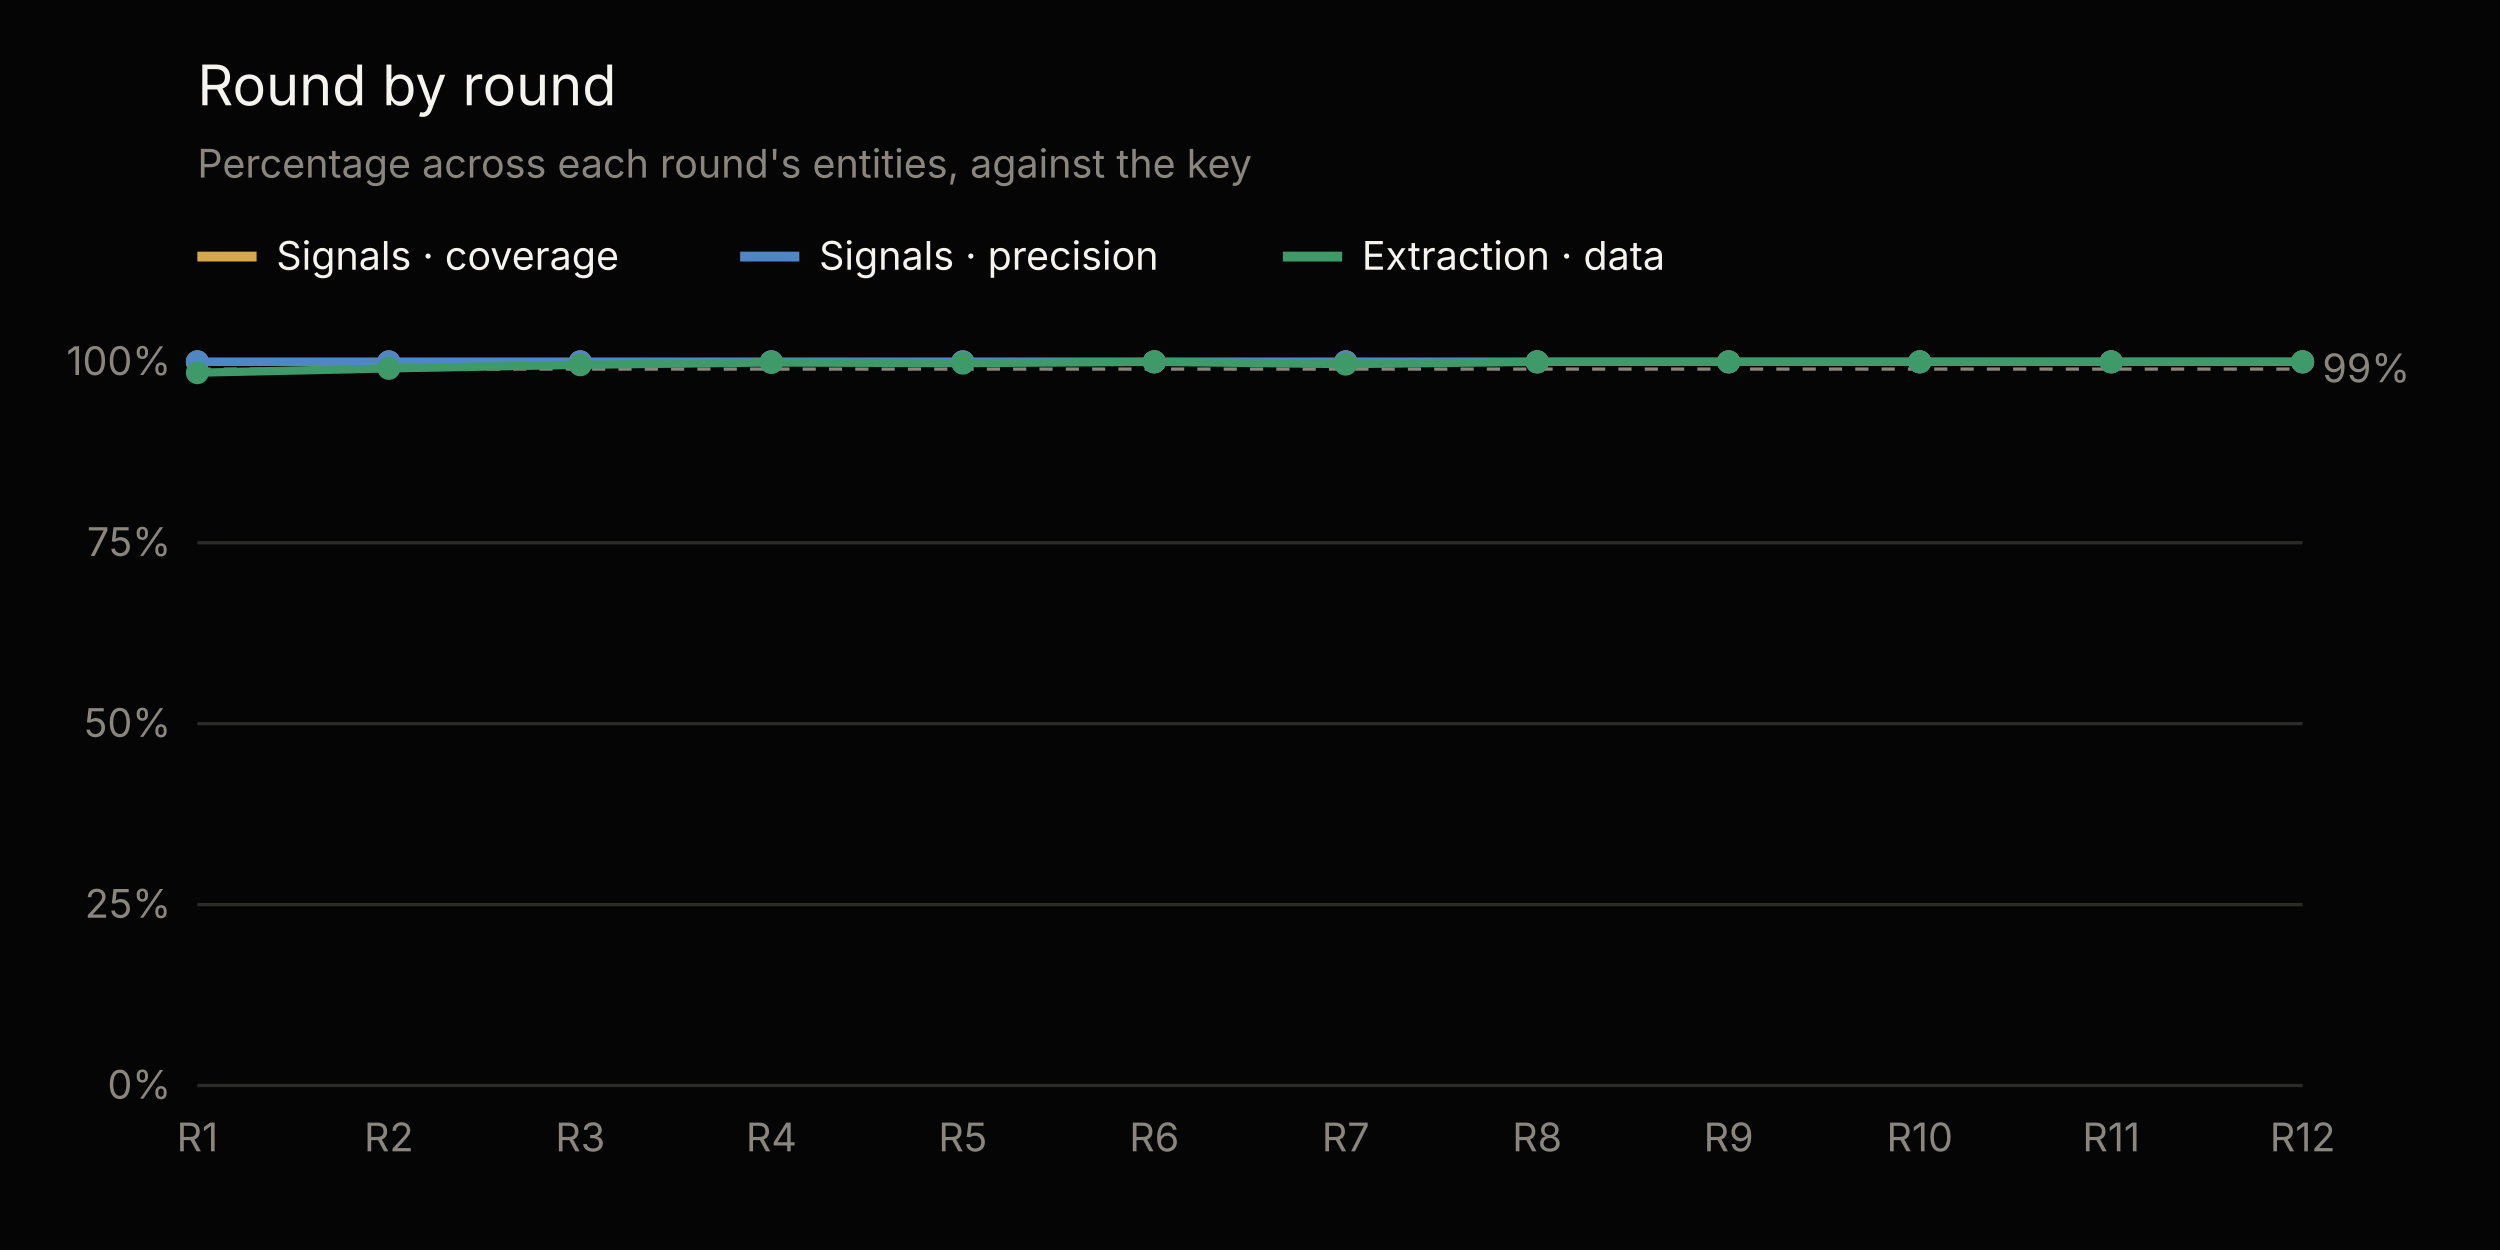
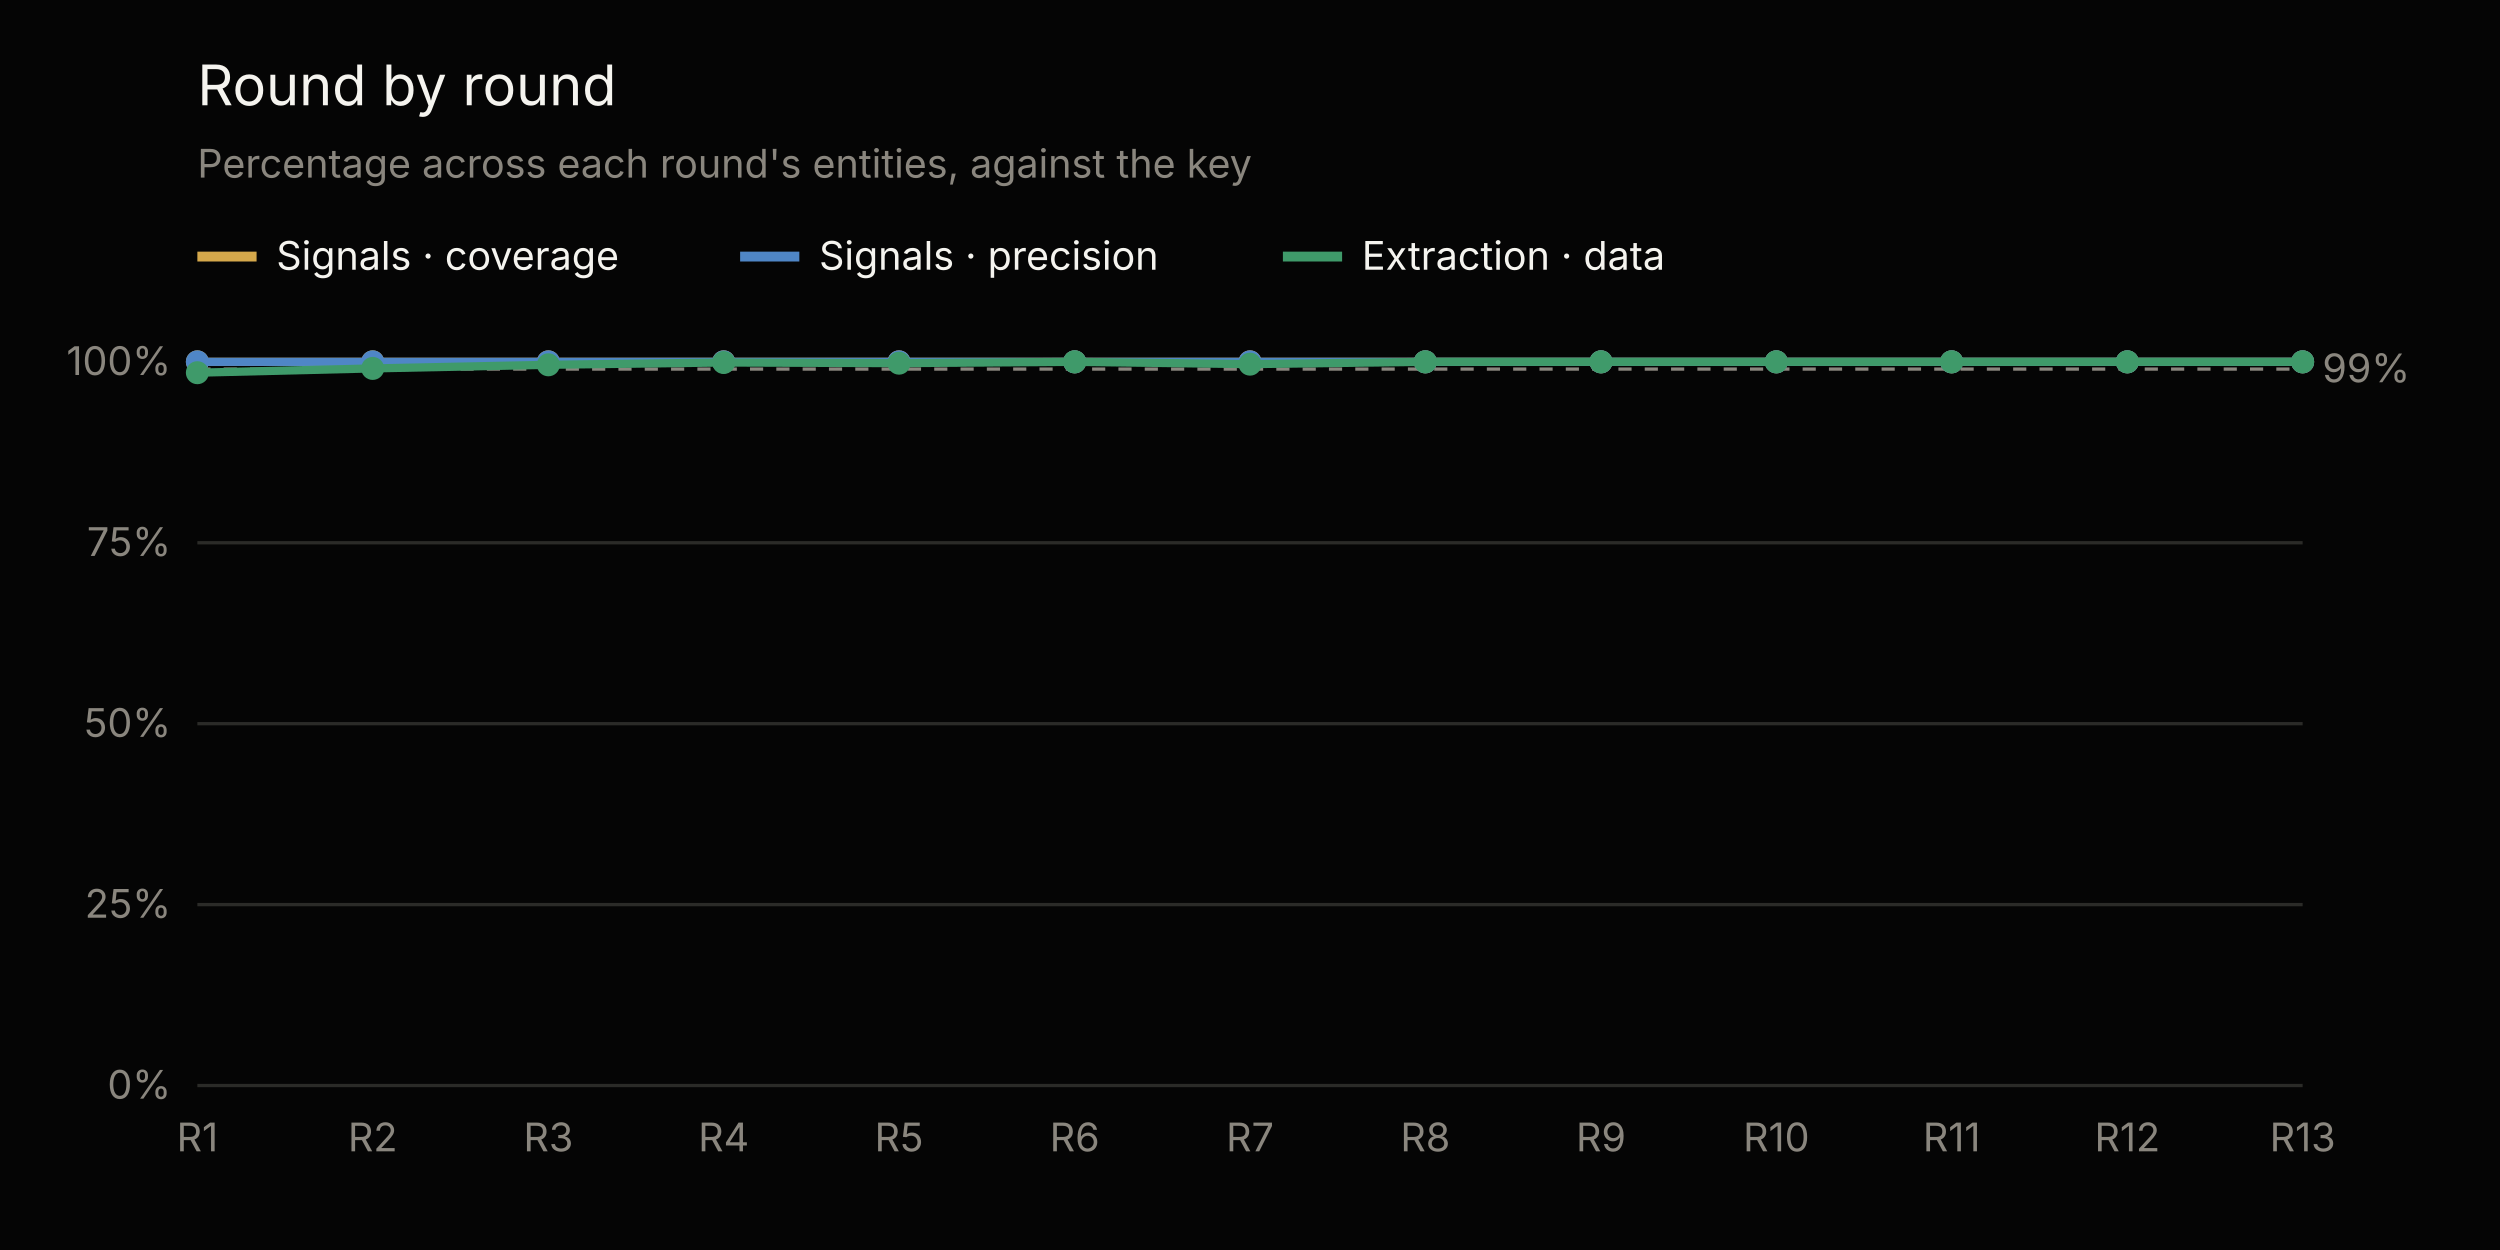
<svg xmlns="http://www.w3.org/2000/svg" viewBox="0 0 760 380" font-family="Inter, Arial, sans-serif" font-size="12">
  <rect width="760" height="380" fill="#050505" />
  <text x="60" y="32" font-size="17" fill="#f5f4ef">Round by round</text>
  <text x="60" y="54" fill="#8a867e">Percentage across each round's entities, against the key</text>
  <line x1="60" x2="78" y1="78" y2="78" stroke="#d5a84b" stroke-width="3" />
  <text x="84" y="82" fill="#f5f4ef">Signals · coverage</text>
  <line x1="225" x2="243" y1="78" y2="78" stroke="#4f86c6" stroke-width="3" />
  <text x="249" y="82" fill="#f5f4ef">Signals · precision</text>
  <line x1="390" x2="408" y1="78" y2="78" stroke="#3f9a6a" stroke-width="3" />
  <text x="414" y="82" fill="#f5f4ef">Extraction · data</text>
  <line x1="60" x2="700" y1="330.0" y2="330.0" stroke="#2b2b28" />
  <text x="52" y="334.0" text-anchor="end" fill="#8a867e">0%</text>
  <line x1="60" x2="700" y1="275.0" y2="275.0" stroke="#2b2b28" />
  <text x="52" y="279.0" text-anchor="end" fill="#8a867e">25%</text>
  <line x1="60" x2="700" y1="220.0" y2="220.0" stroke="#2b2b28" />
  <text x="52" y="224.0" text-anchor="end" fill="#8a867e">50%</text>
  <line x1="60" x2="700" y1="165.0" y2="165.0" stroke="#2b2b28" />
  <text x="52" y="169.0" text-anchor="end" fill="#8a867e">75%</text>
  <line x1="60" x2="700" y1="110.0" y2="110.0" stroke="#2b2b28" />
  <text x="52" y="114.0" text-anchor="end" fill="#8a867e">100%</text>
  <line x1="60" x2="700" y1="112.2" y2="112.2" stroke="#8a867e" stroke-dasharray="4 4" />
  <text x="706" y="116.2" fill="#8a867e">99%</text>
  <text x="60.0" y="350" text-anchor="middle" fill="#8a867e">R1</text>
-   <text x="118.2" y="350" text-anchor="middle" fill="#8a867e">R2</text>
-   <text x="176.4" y="350" text-anchor="middle" fill="#8a867e">R3</text>
-   <text x="234.5" y="350" text-anchor="middle" fill="#8a867e">R4</text>
-   <text x="292.7" y="350" text-anchor="middle" fill="#8a867e">R5</text>
-   <text x="350.9" y="350" text-anchor="middle" fill="#8a867e">R6</text>
-   <text x="409.1" y="350" text-anchor="middle" fill="#8a867e">R7</text>
-   <text x="467.3" y="350" text-anchor="middle" fill="#8a867e">R8</text>
-   <text x="525.5" y="350" text-anchor="middle" fill="#8a867e">R9</text>
-   <text x="583.6" y="350" text-anchor="middle" fill="#8a867e">R10</text>
-   <text x="641.8" y="350" text-anchor="middle" fill="#8a867e">R11</text>
-   <text x="700.0" y="350" text-anchor="middle" fill="#8a867e">R12</text>
-   <path d="M60.0,110.0 L118.2,110.0 L176.4,110.0 L234.5,110.0 L292.7,110.0 L350.9,110.0 L409.1,110.0 L467.3,110.0 L525.5,110.0 L583.6,110.0 L641.8,110.0 L700.0,110.0" fill="none" stroke="#d5a84b" stroke-width="2.5" />
+   <text x="113.3" y="350" text-anchor="middle" fill="#8a867e">R2</text>
+   <text x="166.7" y="350" text-anchor="middle" fill="#8a867e">R3</text>
+   <text x="220.0" y="350" text-anchor="middle" fill="#8a867e">R4</text>
+   <text x="273.3" y="350" text-anchor="middle" fill="#8a867e">R5</text>
+   <text x="326.7" y="350" text-anchor="middle" fill="#8a867e">R6</text>
+   <text x="380.0" y="350" text-anchor="middle" fill="#8a867e">R7</text>
+   <text x="433.3" y="350" text-anchor="middle" fill="#8a867e">R8</text>
+   <text x="486.7" y="350" text-anchor="middle" fill="#8a867e">R9</text>
+   <text x="540.0" y="350" text-anchor="middle" fill="#8a867e">R10</text>
+   <text x="593.3" y="350" text-anchor="middle" fill="#8a867e">R11</text>
+   <text x="646.7" y="350" text-anchor="middle" fill="#8a867e">R12</text>
+   <text x="700.0" y="350" text-anchor="middle" fill="#8a867e">R13</text>
+   <path d="M60.0,110.0 L113.3,110.0 L166.7,110.0 L220.0,110.0 L273.3,110.0 L326.7,110.0 L380.0,110.0 L433.3,110.0 L486.7,110.0 L540.0,110.0 L593.3,110.0 L646.7,110.0 L700.0,110.0" fill="none" stroke="#d5a84b" stroke-width="2.5" />
  <circle cx="60.0" cy="110.0" r="3.5" fill="#d5a84b" />
-   <circle cx="118.2" cy="110.0" r="3.5" fill="#d5a84b" />
-   <circle cx="176.4" cy="110.0" r="3.5" fill="#d5a84b" />
-   <circle cx="234.5" cy="110.0" r="3.5" fill="#d5a84b" />
-   <circle cx="292.7" cy="110.0" r="3.5" fill="#d5a84b" />
-   <circle cx="350.9" cy="110.0" r="3.5" fill="#d5a84b" />
-   <circle cx="409.1" cy="110.0" r="3.5" fill="#d5a84b" />
-   <circle cx="467.3" cy="110.0" r="3.5" fill="#d5a84b" />
-   <circle cx="525.5" cy="110.0" r="3.5" fill="#d5a84b" />
-   <circle cx="583.6" cy="110.0" r="3.5" fill="#d5a84b" />
-   <circle cx="641.8" cy="110.0" r="3.5" fill="#d5a84b" />
+   <circle cx="113.3" cy="110.0" r="3.5" fill="#d5a84b" />
+   <circle cx="166.7" cy="110.0" r="3.5" fill="#d5a84b" />
+   <circle cx="220.0" cy="110.0" r="3.5" fill="#d5a84b" />
+   <circle cx="273.3" cy="110.0" r="3.5" fill="#d5a84b" />
+   <circle cx="326.7" cy="110.0" r="3.5" fill="#d5a84b" />
+   <circle cx="380.0" cy="110.0" r="3.5" fill="#d5a84b" />
+   <circle cx="433.3" cy="110.0" r="3.5" fill="#d5a84b" />
+   <circle cx="486.7" cy="110.0" r="3.5" fill="#d5a84b" />
+   <circle cx="540.0" cy="110.0" r="3.5" fill="#d5a84b" />
+   <circle cx="593.3" cy="110.0" r="3.5" fill="#d5a84b" />
+   <circle cx="646.7" cy="110.0" r="3.5" fill="#d5a84b" />
  <circle cx="700.0" cy="110.0" r="3.5" fill="#d5a84b" />
-   <path d="M60.0,110.0 L118.2,110.0 L176.4,110.0 L234.5,110.0 L292.7,110.0 L350.9,110.0 L409.1,110.0 L467.3,110.0 L525.5,110.0 L583.6,110.0 L641.8,110.0 L700.0,110.0" fill="none" stroke="#4f86c6" stroke-width="2.5" />
+   <path d="M60.0,110.0 L113.3,110.0 L166.7,110.0 L220.0,110.0 L273.3,110.0 L326.7,110.0 L380.0,110.0 L433.3,110.0 L486.7,110.0 L540.0,110.0 L593.3,110.0 L646.7,110.0 L700.0,110.0" fill="none" stroke="#4f86c6" stroke-width="2.5" />
  <circle cx="60.0" cy="110.0" r="3.5" fill="#4f86c6" />
-   <circle cx="118.2" cy="110.0" r="3.5" fill="#4f86c6" />
-   <circle cx="176.4" cy="110.0" r="3.5" fill="#4f86c6" />
-   <circle cx="234.5" cy="110.0" r="3.5" fill="#4f86c6" />
-   <circle cx="292.7" cy="110.0" r="3.5" fill="#4f86c6" />
-   <circle cx="350.9" cy="110.0" r="3.5" fill="#4f86c6" />
-   <circle cx="409.1" cy="110.0" r="3.5" fill="#4f86c6" />
-   <circle cx="467.3" cy="110.0" r="3.5" fill="#4f86c6" />
-   <circle cx="525.5" cy="110.0" r="3.5" fill="#4f86c6" />
-   <circle cx="583.6" cy="110.0" r="3.5" fill="#4f86c6" />
-   <circle cx="641.8" cy="110.0" r="3.5" fill="#4f86c6" />
+   <circle cx="113.3" cy="110.0" r="3.5" fill="#4f86c6" />
+   <circle cx="166.7" cy="110.0" r="3.5" fill="#4f86c6" />
+   <circle cx="220.0" cy="110.0" r="3.5" fill="#4f86c6" />
+   <circle cx="273.3" cy="110.0" r="3.5" fill="#4f86c6" />
+   <circle cx="326.7" cy="110.0" r="3.5" fill="#4f86c6" />
+   <circle cx="380.0" cy="110.0" r="3.5" fill="#4f86c6" />
+   <circle cx="433.3" cy="110.0" r="3.5" fill="#4f86c6" />
+   <circle cx="486.7" cy="110.0" r="3.5" fill="#4f86c6" />
+   <circle cx="540.0" cy="110.0" r="3.5" fill="#4f86c6" />
+   <circle cx="593.3" cy="110.0" r="3.5" fill="#4f86c6" />
+   <circle cx="646.7" cy="110.0" r="3.5" fill="#4f86c6" />
  <circle cx="700.0" cy="110.0" r="3.5" fill="#4f86c6" />
-   <path d="M60.0,113.3 L118.2,112.0 L176.4,110.9 L234.5,110.2 L292.7,110.4 L350.9,110.0 L409.1,110.7 L467.3,110.0 L525.5,110.0 L583.6,110.0 L641.8,110.0 L700.0,110.0" fill="none" stroke="#3f9a6a" stroke-width="2.5" />
+   <path d="M60.0,113.3 L113.3,112.0 L166.7,110.9 L220.0,110.2 L273.3,110.4 L326.7,110.0 L380.0,110.7 L433.3,110.0 L486.7,110.0 L540.0,110.0 L593.3,110.0 L646.7,110.0 L700.0,110.0" fill="none" stroke="#3f9a6a" stroke-width="2.5" />
  <circle cx="60.0" cy="113.3" r="3.5" fill="#3f9a6a" />
-   <circle cx="118.2" cy="112.0" r="3.5" fill="#3f9a6a" />
-   <circle cx="176.4" cy="110.9" r="3.5" fill="#3f9a6a" />
-   <circle cx="234.5" cy="110.2" r="3.5" fill="#3f9a6a" />
-   <circle cx="292.7" cy="110.4" r="3.5" fill="#3f9a6a" />
-   <circle cx="350.9" cy="110.0" r="3.5" fill="#3f9a6a" />
-   <circle cx="409.1" cy="110.7" r="3.5" fill="#3f9a6a" />
-   <circle cx="467.3" cy="110.0" r="3.5" fill="#3f9a6a" />
-   <circle cx="525.5" cy="110.0" r="3.5" fill="#3f9a6a" />
-   <circle cx="583.6" cy="110.0" r="3.5" fill="#3f9a6a" />
-   <circle cx="641.8" cy="110.0" r="3.5" fill="#3f9a6a" />
+   <circle cx="113.3" cy="112.0" r="3.5" fill="#3f9a6a" />
+   <circle cx="166.7" cy="110.9" r="3.5" fill="#3f9a6a" />
+   <circle cx="220.0" cy="110.2" r="3.5" fill="#3f9a6a" />
+   <circle cx="273.3" cy="110.4" r="3.5" fill="#3f9a6a" />
+   <circle cx="326.7" cy="110.0" r="3.5" fill="#3f9a6a" />
+   <circle cx="380.0" cy="110.7" r="3.5" fill="#3f9a6a" />
+   <circle cx="433.3" cy="110.0" r="3.5" fill="#3f9a6a" />
+   <circle cx="486.7" cy="110.0" r="3.5" fill="#3f9a6a" />
+   <circle cx="540.0" cy="110.0" r="3.5" fill="#3f9a6a" />
+   <circle cx="593.3" cy="110.0" r="3.5" fill="#3f9a6a" />
+   <circle cx="646.7" cy="110.0" r="3.5" fill="#3f9a6a" />
  <circle cx="700.0" cy="110.0" r="3.5" fill="#3f9a6a" />
</svg>
